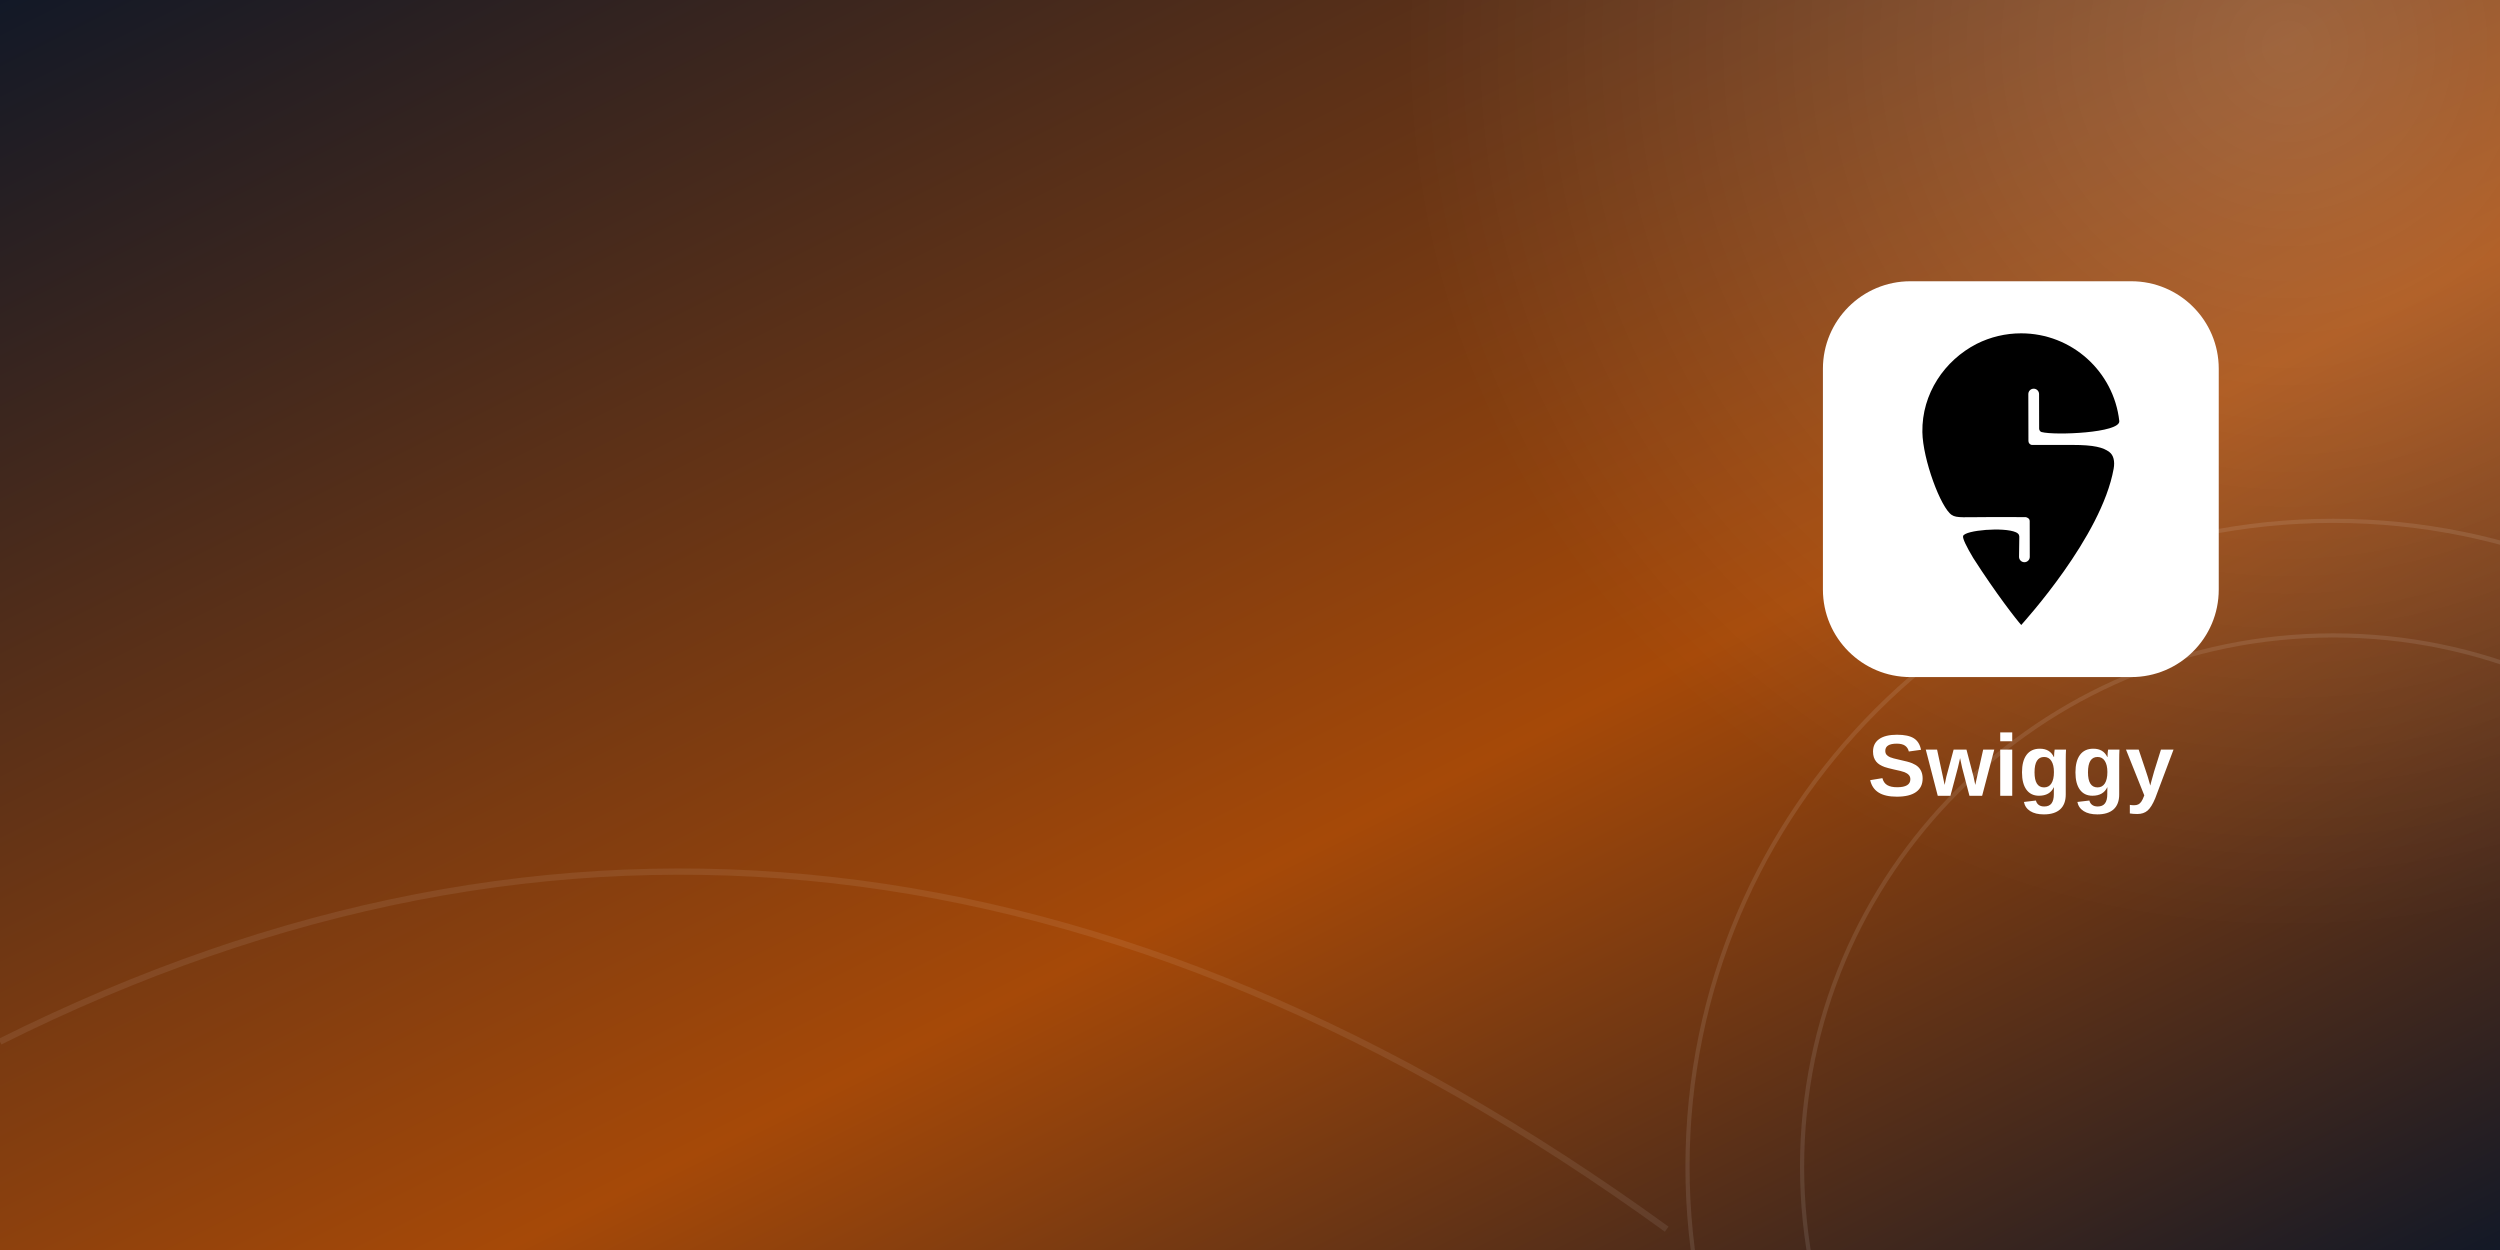
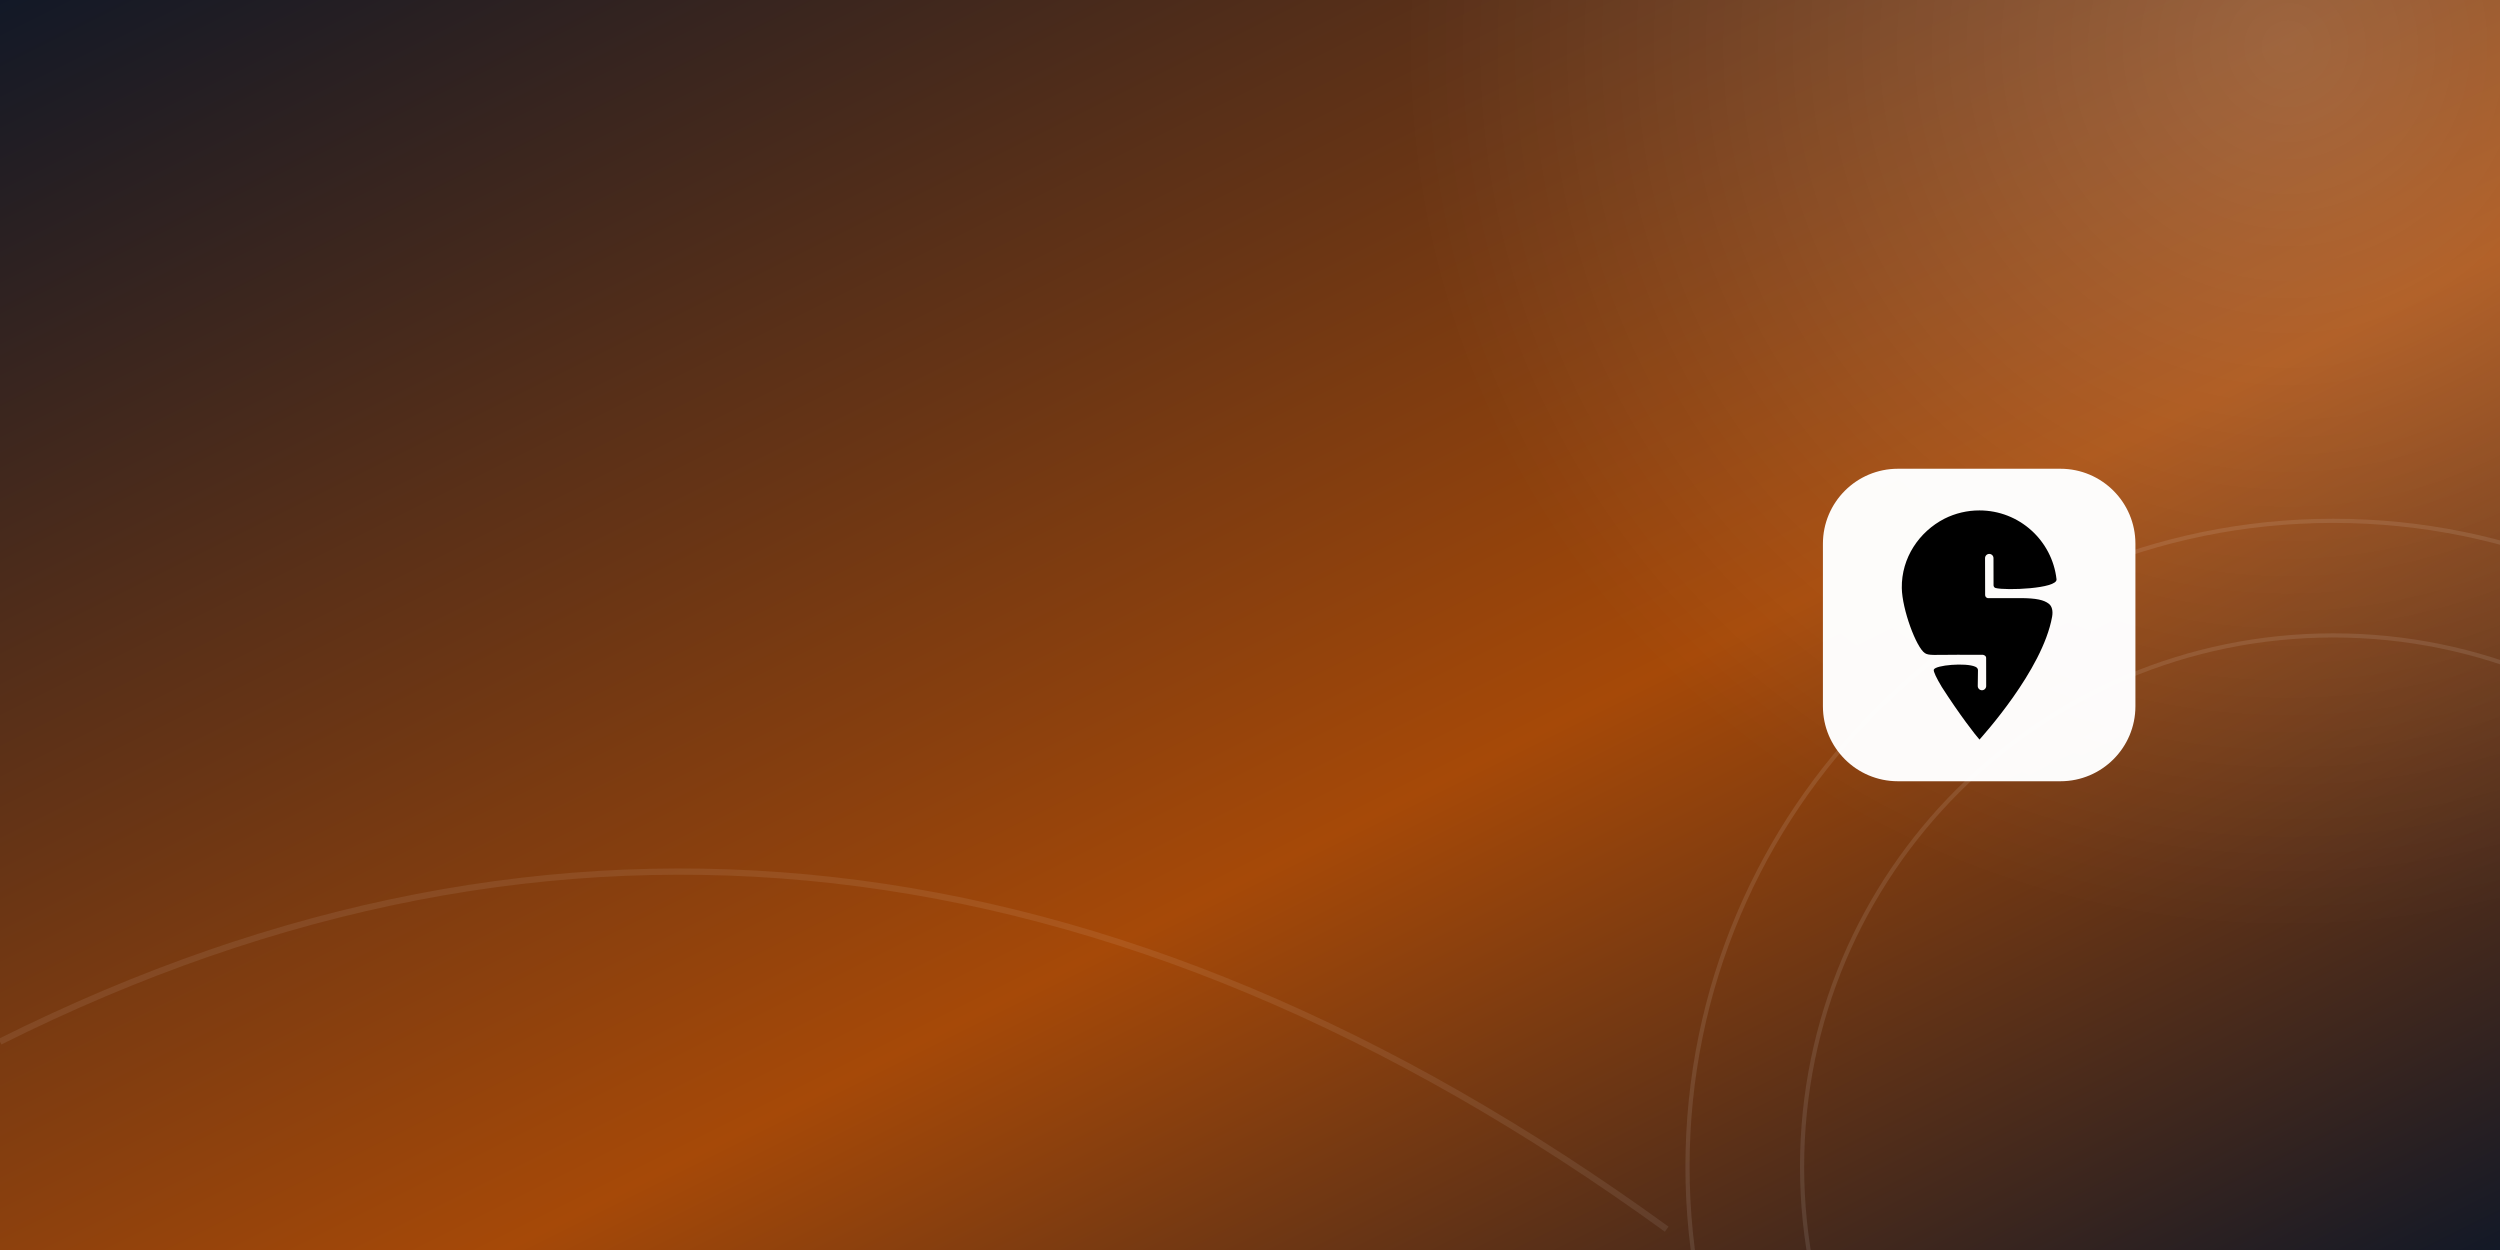
<svg xmlns="http://www.w3.org/2000/svg" width="1200" height="600" viewBox="0 0 1200 600" role="img" aria-labelledby="title">
  <defs>
    <linearGradient id="base" x2="1" y2="1">
      <stop stop-color="#111827" />
      <stop offset=".6" stop-color="#a64908" />
      <stop offset="1" stop-color="#111827" />
    </linearGradient>
    <radialGradient id="shine">
      <stop stop-color="#ffffff" stop-opacity=".2" />
      <stop offset="1" stop-color="#ffffff" stop-opacity="0" />
    </radialGradient>
  </defs>
  <rect width="1200" height="600" fill="url(#base)" />
  <circle cx="1100" cy="20" r="430" fill="url(#shine)" />
  <circle cx="1120" cy="560" r="310" fill="none" stroke="#fff" stroke-opacity=".1" stroke-width="2" />
  <circle cx="1120" cy="560" r="255" fill="none" stroke="#fff" stroke-opacity=".1" stroke-width="2" />
  <path d="M0 500 Q400 300 800 590" fill="none" stroke="#fff" stroke-opacity=".08" stroke-width="3" />
-   <rect x="875" y="135" width="190" height="190" rx="42" fill="#fff" />
-   <svg x="900" y="160" width="140" height="140" viewBox="0 0 24 24">
+   <rect x="875" y="225" width="150" height="150" rx="36" fill="#ffffff" fill-opacity="0.98" />
+   <svg x="895" y="245" width="110" height="110" viewBox="0 0 24 24">
    <path d="M12.034 24c-.376-.411-2.075-2.584-3.95-5.513-.547-.916-.901-1.63-.833-1.814.178-.48 3.355-.743 4.333-.308.298.132.29.307.29.409 0 .44-.022 1.619-.022 1.619a.441.441 0 1 0 .883-.002l-.005-2.939c0-.255-.278-.319-.331-.329-.511-.002-1.548-.006-2.661-.006-2.457 0-3.006.101-3.423-.172-.904-.591-2.383-4.577-2.417-6.819C3.849 4.964 5.723 2.225 8.362.868A8.13 8.13 0 0 1 12.026 0c4.177 0 7.617 3.153 8.075 7.209l.001.011c.084.981-5.321 1.189-6.39.904-.164-.044-.206-.212-.206-.284L13.5 4.996a.442.442 0 0 0-.884.002l.009 3.866a.33.33 0 0 0 .268.32l3.354-.001c1.79 0 2.542.207 3.042.588.333.254.461.739.349 1.37C18.633 16.755 12.273 23.71 12.034 24z" />
  </svg>
-   <text x="970" y="382" text-anchor="middle" fill="#fff" font-family="Arial,Helvetica,sans-serif" font-weight="700" font-size="42">Swiggy</text>
</svg>
